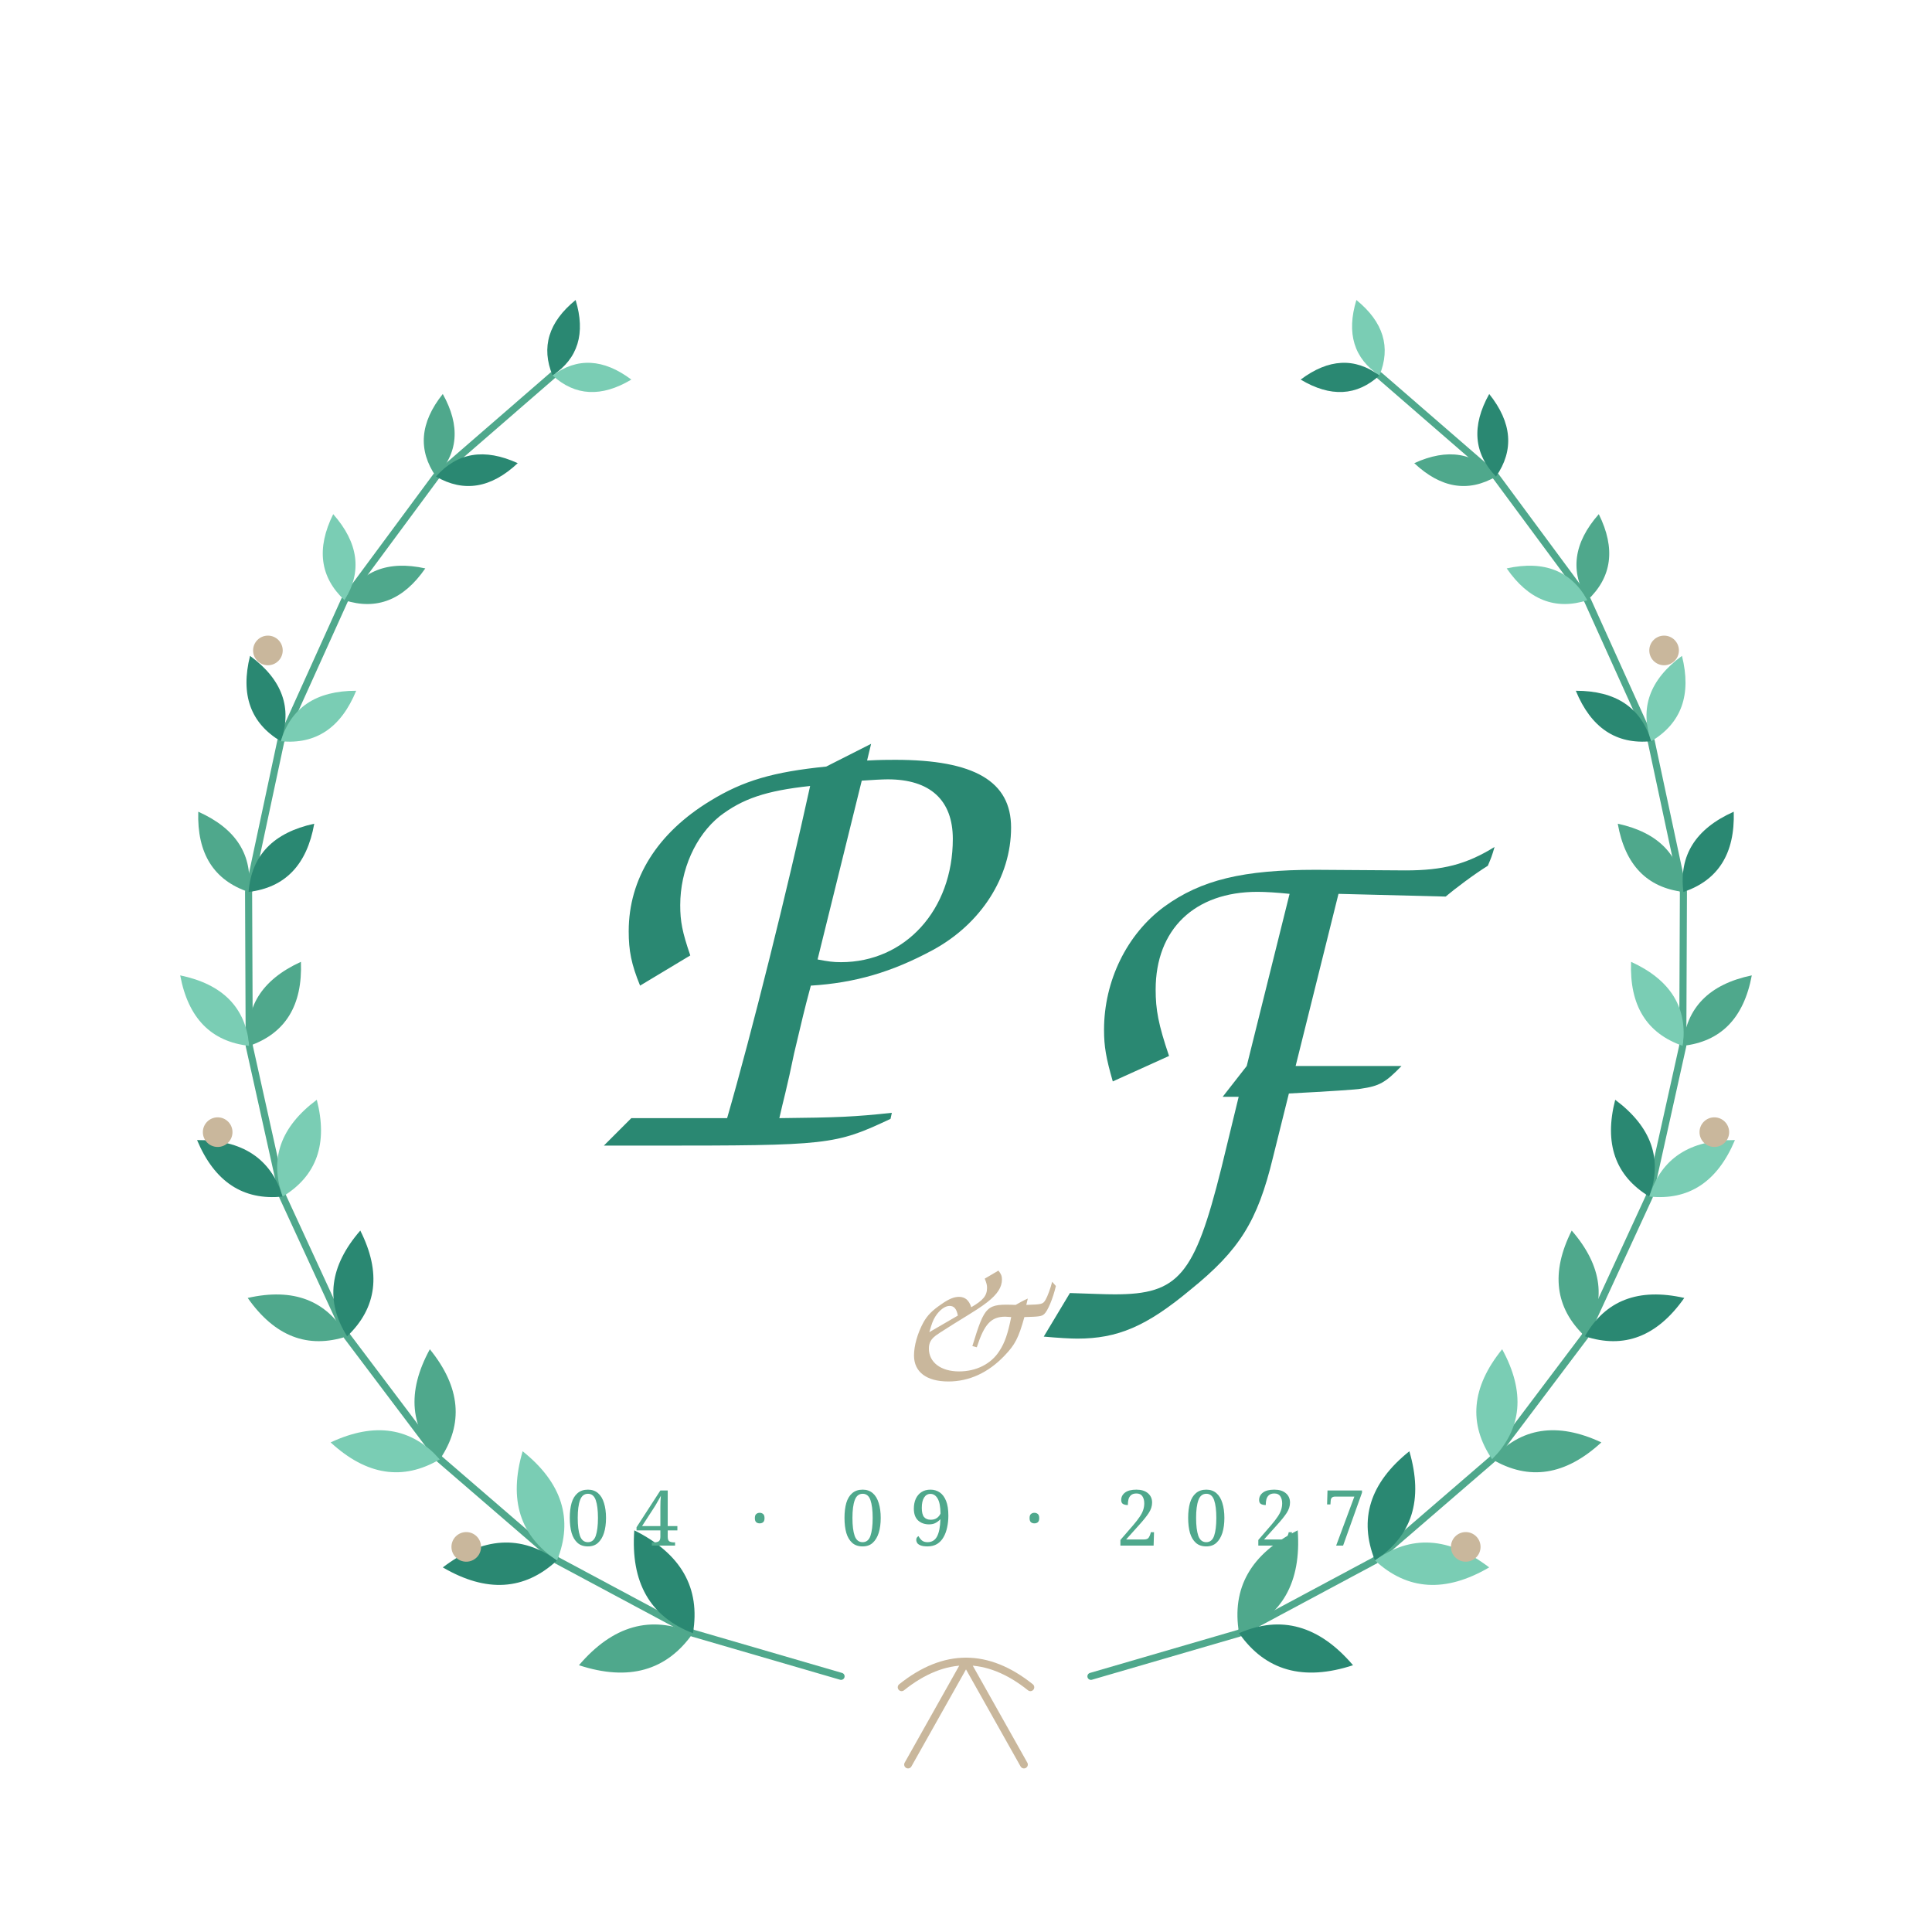
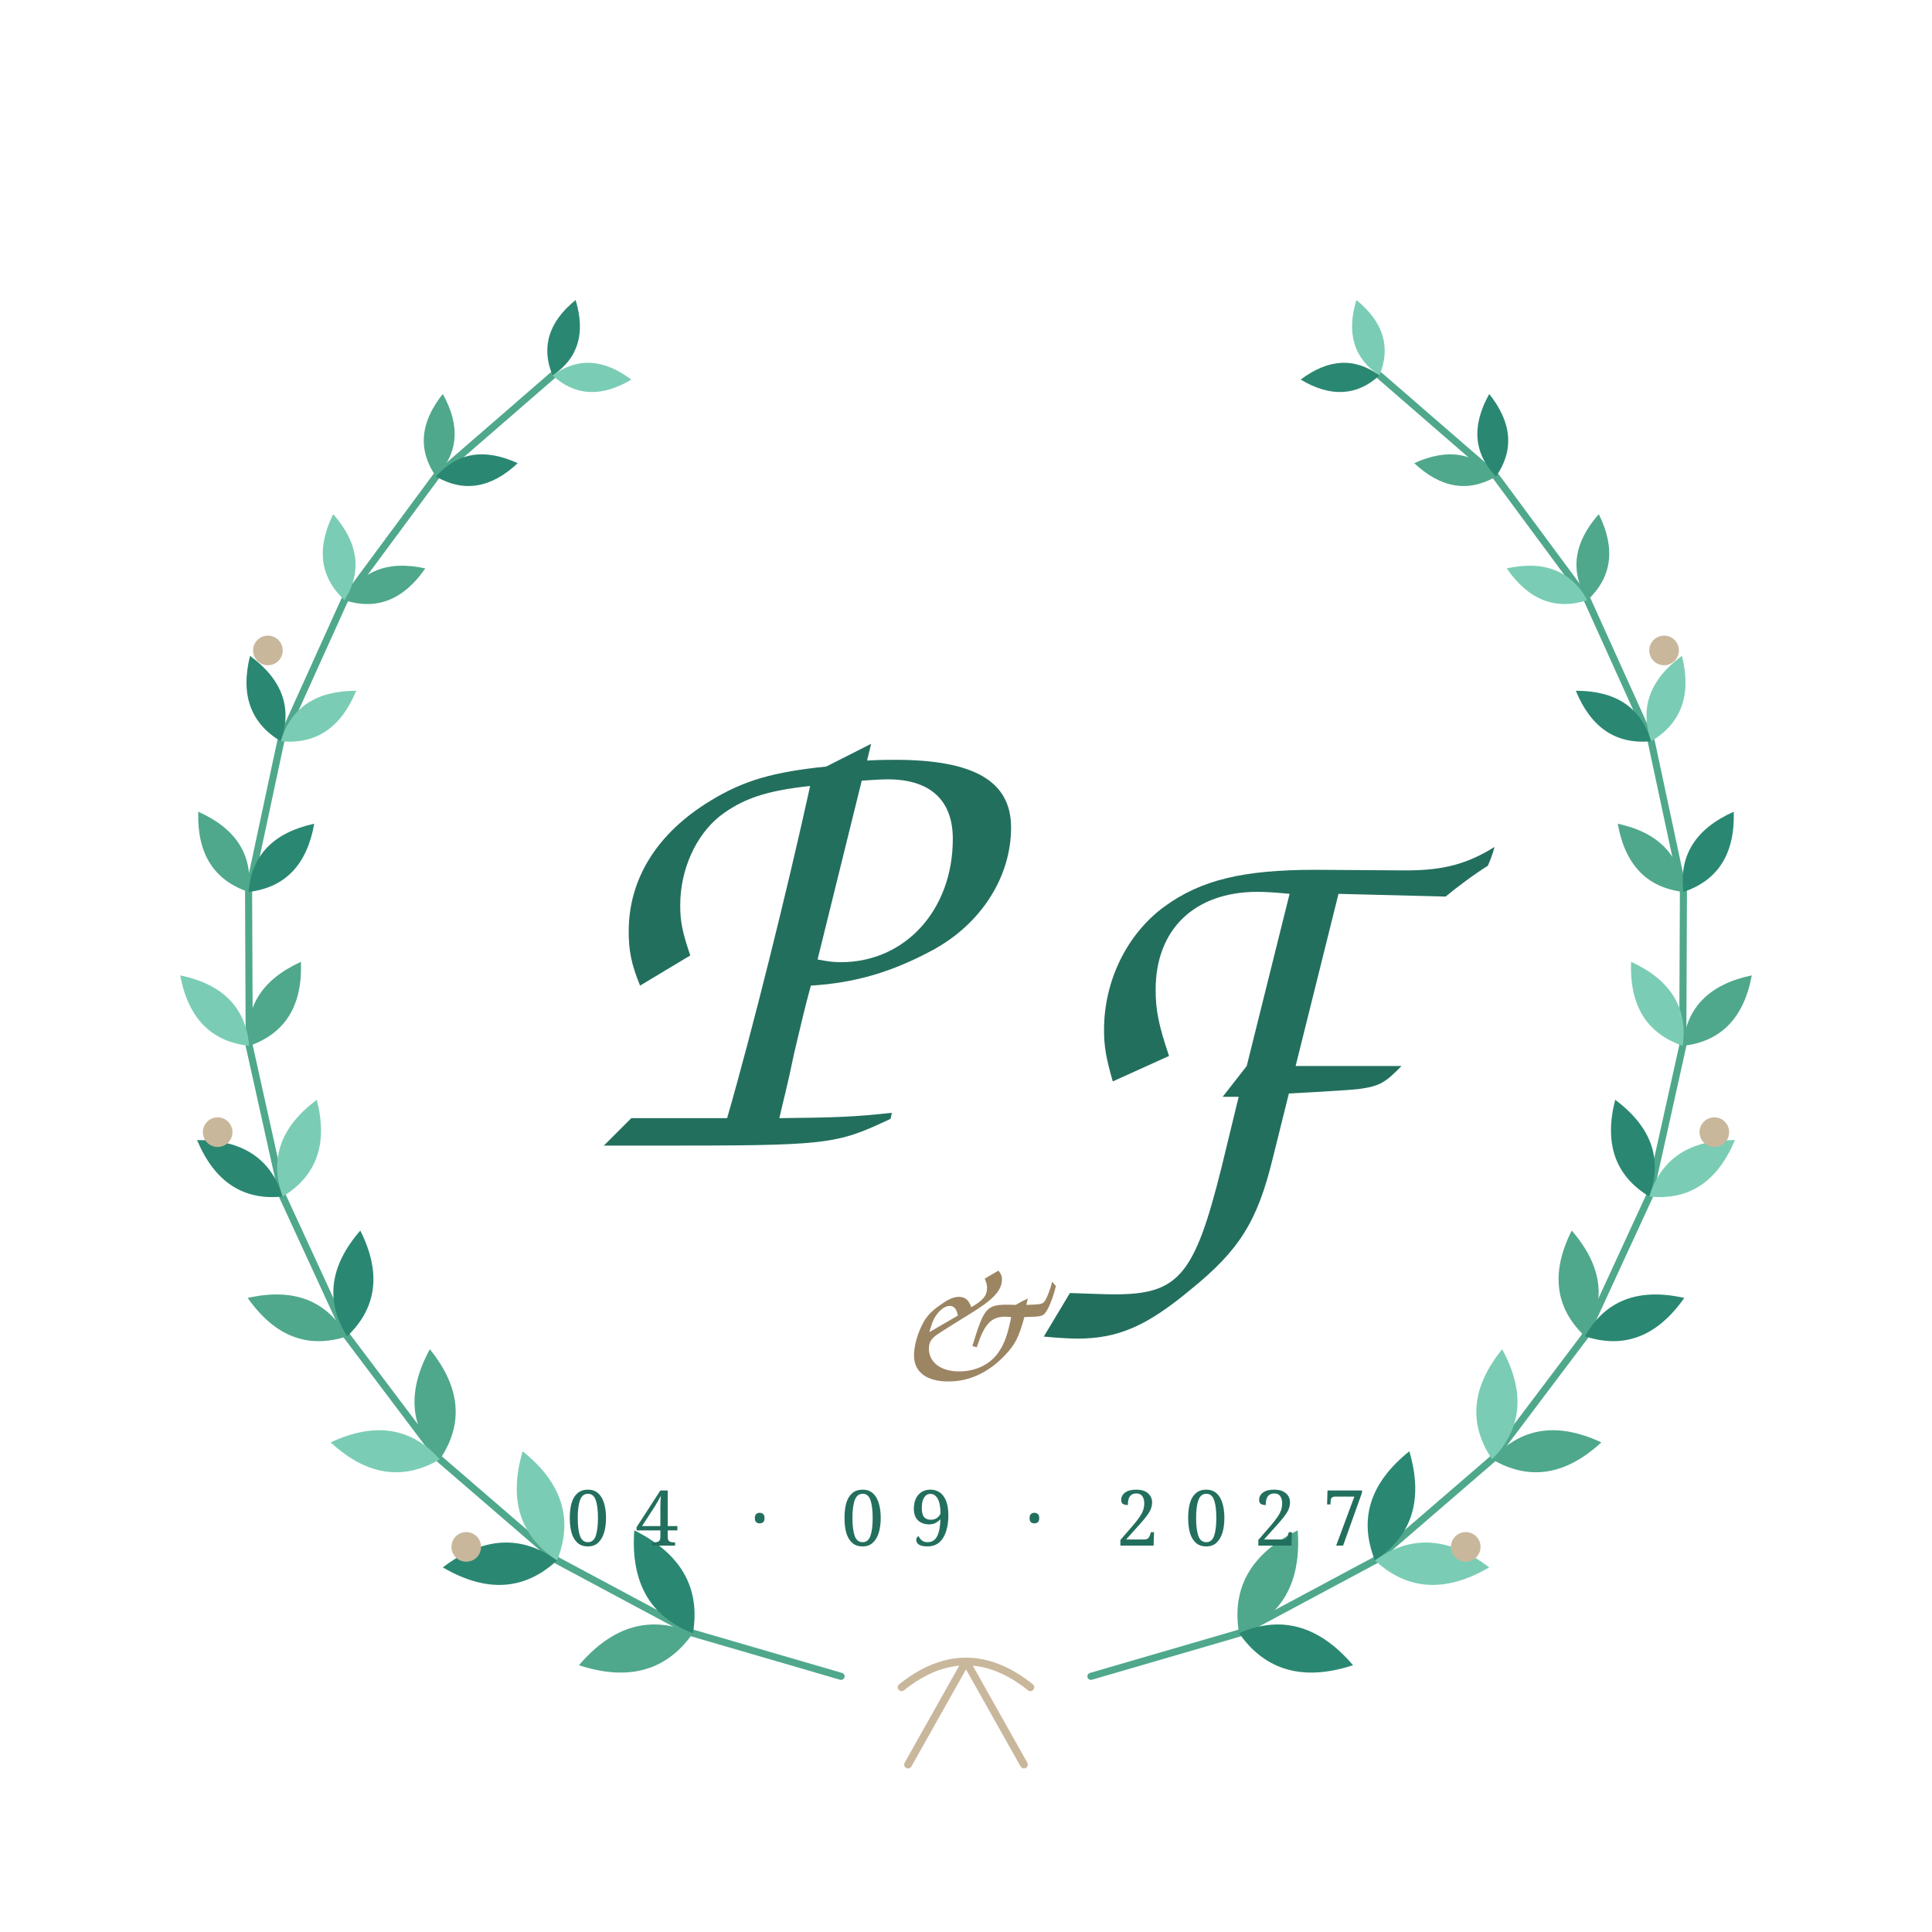
<svg xmlns="http://www.w3.org/2000/svg" role="img" aria-label="Monograma Paula y Fanny" viewBox="0 0 300 300">
  <path d="M130.6,260.3 L107.6,253.6 L86.5,242.3 L68.3,226.6 L53.9,207.5 L43.9,185.8 L38.7,162.4 L38.6,138.5 L43.6,115.1 L53.5,93.2 L67.7,74.0 L85.8,58.3" fill="none" stroke="#4FA88C" stroke-width="1.1" stroke-linecap="round" />
  <path d="M0,0 Q6.775,-8.274 0,-18.386 Q-6.775,-8.274 0,0Z" fill="#4FA88C" transform="translate(107.6,253.6) rotate(254.3)" />
  <path d="M0,0 Q6.775,-8.274 0,-18.386 Q-6.775,-8.274 0,0Z" fill="#2A8872" transform="translate(107.6,253.6) rotate(330.3)" />
  <path d="M0,0 Q6.55,-7.998 0,-17.773 Q-6.55,-7.998 0,0Z" fill="#2A8872" transform="translate(86.5,242.3) rotate(266.5)" />
  <path d="M0,0 Q6.55,-7.998 0,-17.773 Q-6.55,-7.998 0,0Z" fill="#7ACDB4" transform="translate(86.5,242.3) rotate(342.5)" />
  <path d="M0,0 Q6.325,-7.722 0,-17.159 Q-6.325,-7.722 0,0Z" fill="#7ACDB4" transform="translate(68.3,226.6) rotate(278.8)" />
  <path d="M0,0 Q6.325,-7.722 0,-17.159 Q-6.325,-7.722 0,0Z" fill="#4FA88C" transform="translate(68.3,226.6) rotate(354.8)" />
  <path d="M0,0 Q6.1,-7.445 0,-16.545 Q-6.1,-7.445 0,0Z" fill="#4FA88C" transform="translate(53.9,207.5) rotate(291.1)" />
  <path d="M0,0 Q6.1,-7.445 0,-16.545 Q-6.1,-7.445 0,0Z" fill="#2A8872" transform="translate(53.9,207.5) rotate(367.1)" />
  <path d="M0,0 Q5.875,-7.169 0,-15.932 Q-5.875,-7.169 0,0Z" fill="#2A8872" transform="translate(43.9,185.8) rotate(303.4)" />
  <path d="M0,0 Q5.875,-7.169 0,-15.932 Q-5.875,-7.169 0,0Z" fill="#7ACDB4" transform="translate(43.9,185.8) rotate(379.4)" />
  <path d="M0,0 Q5.65,-6.893 0,-15.318 Q-5.65,-6.893 0,0Z" fill="#7ACDB4" transform="translate(38.7,162.4) rotate(315.6)" />
  <path d="M0,0 Q5.65,-6.893 0,-15.318 Q-5.65,-6.893 0,0Z" fill="#4FA88C" transform="translate(38.7,162.4) rotate(391.6)" />
  <path d="M0,0 Q5.425,-6.617 0,-14.705 Q-5.425,-6.617 0,0Z" fill="#4FA88C" transform="translate(38.6,138.5) rotate(327.9)" />
  <path d="M0,0 Q5.425,-6.617 0,-14.705 Q-5.425,-6.617 0,0Z" fill="#2A8872" transform="translate(38.6,138.5) rotate(403.9)" />
  <path d="M0,0 Q5.2,-6.341 0,-14.091 Q-5.2,-6.341 0,0Z" fill="#2A8872" transform="translate(43.6,115.1) rotate(340.2)" />
  <path d="M0,0 Q5.2,-6.341 0,-14.091 Q-5.2,-6.341 0,0Z" fill="#7ACDB4" transform="translate(43.6,115.1) rotate(416.2)" />
  <path d="M0,0 Q4.975,-6.065 0,-13.477 Q-4.975,-6.065 0,0Z" fill="#7ACDB4" transform="translate(53.5,93.2) rotate(352.5)" />
  <path d="M0,0 Q4.975,-6.065 0,-13.477 Q-4.975,-6.065 0,0Z" fill="#4FA88C" transform="translate(53.5,93.2) rotate(428.5)" />
  <path d="M0,0 Q4.75,-5.789 0,-12.864 Q-4.75,-5.789 0,0Z" fill="#4FA88C" transform="translate(67.7,74.0) rotate(364.7)" />
  <path d="M0,0 Q4.75,-5.789 0,-12.864 Q-4.75,-5.789 0,0Z" fill="#2A8872" transform="translate(67.7,74.0) rotate(440.7)" />
  <path d="M0,0 Q4.525,-5.513 0,-12.25 Q-4.525,-5.513 0,0Z" fill="#2A8872" transform="translate(85.8,58.3) rotate(377.0)" />
  <path d="M0,0 Q4.525,-5.513 0,-12.25 Q-4.525,-5.513 0,0Z" fill="#7ACDB4" transform="translate(85.8,58.3) rotate(453.0)" />
  <circle cx="72.4" cy="240.2" r="2.3" fill="#C9B79C" />
  <circle cx="33.8" cy="175.8" r="2.3" fill="#C9B79C" />
  <circle cx="41.6" cy="101.0" r="2.3" fill="#C9B79C" />
  <path d="M169.4,260.3 L192.4,253.6 L213.5,242.3 L231.7,226.6 L246.1,207.5 L256.1,185.8 L261.3,162.4 L261.4,138.5 L256.4,115.1 L246.5,93.2 L232.3,74.0 L214.2,58.3" fill="none" stroke="#4FA88C" stroke-width="1.1" stroke-linecap="round" />
  <path d="M0,0 Q6.775,-8.274 0,-18.386 Q-6.775,-8.274 0,0Z" fill="#4FA88C" transform="translate(192.4,253.6) rotate(29.7)" />
  <path d="M0,0 Q6.775,-8.274 0,-18.386 Q-6.775,-8.274 0,0Z" fill="#2A8872" transform="translate(192.4,253.6) rotate(105.7)" />
  <path d="M0,0 Q6.55,-7.998 0,-17.773 Q-6.55,-7.998 0,0Z" fill="#2A8872" transform="translate(213.5,242.3) rotate(17.5)" />
  <path d="M0,0 Q6.55,-7.998 0,-17.773 Q-6.55,-7.998 0,0Z" fill="#7ACDB4" transform="translate(213.5,242.3) rotate(93.5)" />
  <path d="M0,0 Q6.325,-7.722 0,-17.159 Q-6.325,-7.722 0,0Z" fill="#7ACDB4" transform="translate(231.7,226.6) rotate(5.2)" />
  <path d="M0,0 Q6.325,-7.722 0,-17.159 Q-6.325,-7.722 0,0Z" fill="#4FA88C" transform="translate(231.7,226.6) rotate(81.2)" />
  <path d="M0,0 Q6.1,-7.445 0,-16.545 Q-6.1,-7.445 0,0Z" fill="#4FA88C" transform="translate(246.1,207.5) rotate(-7.1)" />
  <path d="M0,0 Q6.1,-7.445 0,-16.545 Q-6.1,-7.445 0,0Z" fill="#2A8872" transform="translate(246.1,207.5) rotate(68.9)" />
  <path d="M0,0 Q5.875,-7.169 0,-15.932 Q-5.875,-7.169 0,0Z" fill="#2A8872" transform="translate(256.1,185.8) rotate(-19.4)" />
  <path d="M0,0 Q5.875,-7.169 0,-15.932 Q-5.875,-7.169 0,0Z" fill="#7ACDB4" transform="translate(256.1,185.8) rotate(56.6)" />
  <path d="M0,0 Q5.65,-6.893 0,-15.318 Q-5.65,-6.893 0,0Z" fill="#7ACDB4" transform="translate(261.3,162.4) rotate(-31.6)" />
  <path d="M0,0 Q5.65,-6.893 0,-15.318 Q-5.65,-6.893 0,0Z" fill="#4FA88C" transform="translate(261.3,162.4) rotate(44.4)" />
  <path d="M0,0 Q5.425,-6.617 0,-14.705 Q-5.425,-6.617 0,0Z" fill="#4FA88C" transform="translate(261.4,138.5) rotate(-43.9)" />
  <path d="M0,0 Q5.425,-6.617 0,-14.705 Q-5.425,-6.617 0,0Z" fill="#2A8872" transform="translate(261.4,138.5) rotate(32.1)" />
  <path d="M0,0 Q5.2,-6.341 0,-14.091 Q-5.2,-6.341 0,0Z" fill="#2A8872" transform="translate(256.4,115.1) rotate(-56.2)" />
  <path d="M0,0 Q5.2,-6.341 0,-14.091 Q-5.2,-6.341 0,0Z" fill="#7ACDB4" transform="translate(256.4,115.1) rotate(19.8)" />
  <path d="M0,0 Q4.975,-6.065 0,-13.477 Q-4.975,-6.065 0,0Z" fill="#7ACDB4" transform="translate(246.5,93.2) rotate(-68.5)" />
  <path d="M0,0 Q4.975,-6.065 0,-13.477 Q-4.975,-6.065 0,0Z" fill="#4FA88C" transform="translate(246.5,93.2) rotate(7.5)" />
  <path d="M0,0 Q4.75,-5.789 0,-12.864 Q-4.75,-5.789 0,0Z" fill="#4FA88C" transform="translate(232.3,74.0) rotate(-80.7)" />
  <path d="M0,0 Q4.75,-5.789 0,-12.864 Q-4.75,-5.789 0,0Z" fill="#2A8872" transform="translate(232.3,74.0) rotate(-4.7)" />
  <path d="M0,0 Q4.525,-5.513 0,-12.25 Q-4.525,-5.513 0,0Z" fill="#2A8872" transform="translate(214.2,58.3) rotate(-93.0)" />
  <path d="M0,0 Q4.525,-5.513 0,-12.25 Q-4.525,-5.513 0,0Z" fill="#7ACDB4" transform="translate(214.2,58.3) rotate(-17.0)" />
  <circle cx="227.6" cy="240.2" r="2.3" fill="#C9B79C" />
  <circle cx="266.2" cy="175.8" r="2.3" fill="#C9B79C" />
  <circle cx="258.4" cy="101.0" r="2.3" fill="#C9B79C" />
  <path d="M140,262 q10,-8 20,0 M150,258 l-9,16 M150,258 l9,16" stroke="#C9B79C" stroke-width="1.2" fill="none" stroke-linecap="round" />
-   <text x="118" y="178" text-anchor="middle" style="font-family:'Pinyon Script',cursive;font-size:104px;fill:#2A8872">P</text>
-   <text x="186" y="196" text-anchor="middle" style="font-family:'Pinyon Script',cursive;font-size:104px;fill:#2A8872">F</text>
-   <text x="150" y="214" text-anchor="middle" style="font-family:'Pinyon Script',cursive;font-size:30px;fill:#C9B79C">&amp;</text>
-   <text x="150" y="240" text-anchor="middle" style="font-family:'Cormorant Garamond',Georgia,serif;font-size:12px;letter-spacing:4px;fill:#4FA88C">04 · 09 · 2027</text>
+   <text x="118" y="178" text-anchor="middle" style="font-family:'Pinyon Script',cursive;font-size:104px;fill:#236F5E">P</text>
+   <text x="186" y="196" text-anchor="middle" style="font-family:'Pinyon Script',cursive;font-size:104px;fill:#236F5E">F</text>
+   <text x="150" y="214" text-anchor="middle" style="font-family:'Pinyon Script',cursive;font-size:30px;fill:#9C8563">&amp;</text>
+   <text x="150" y="240" text-anchor="middle" style="font-family:'Cormorant Garamond',Georgia,serif;font-size:12px;letter-spacing:4px;fill:#236F5E">04 · 09 · 2027</text>
</svg>
